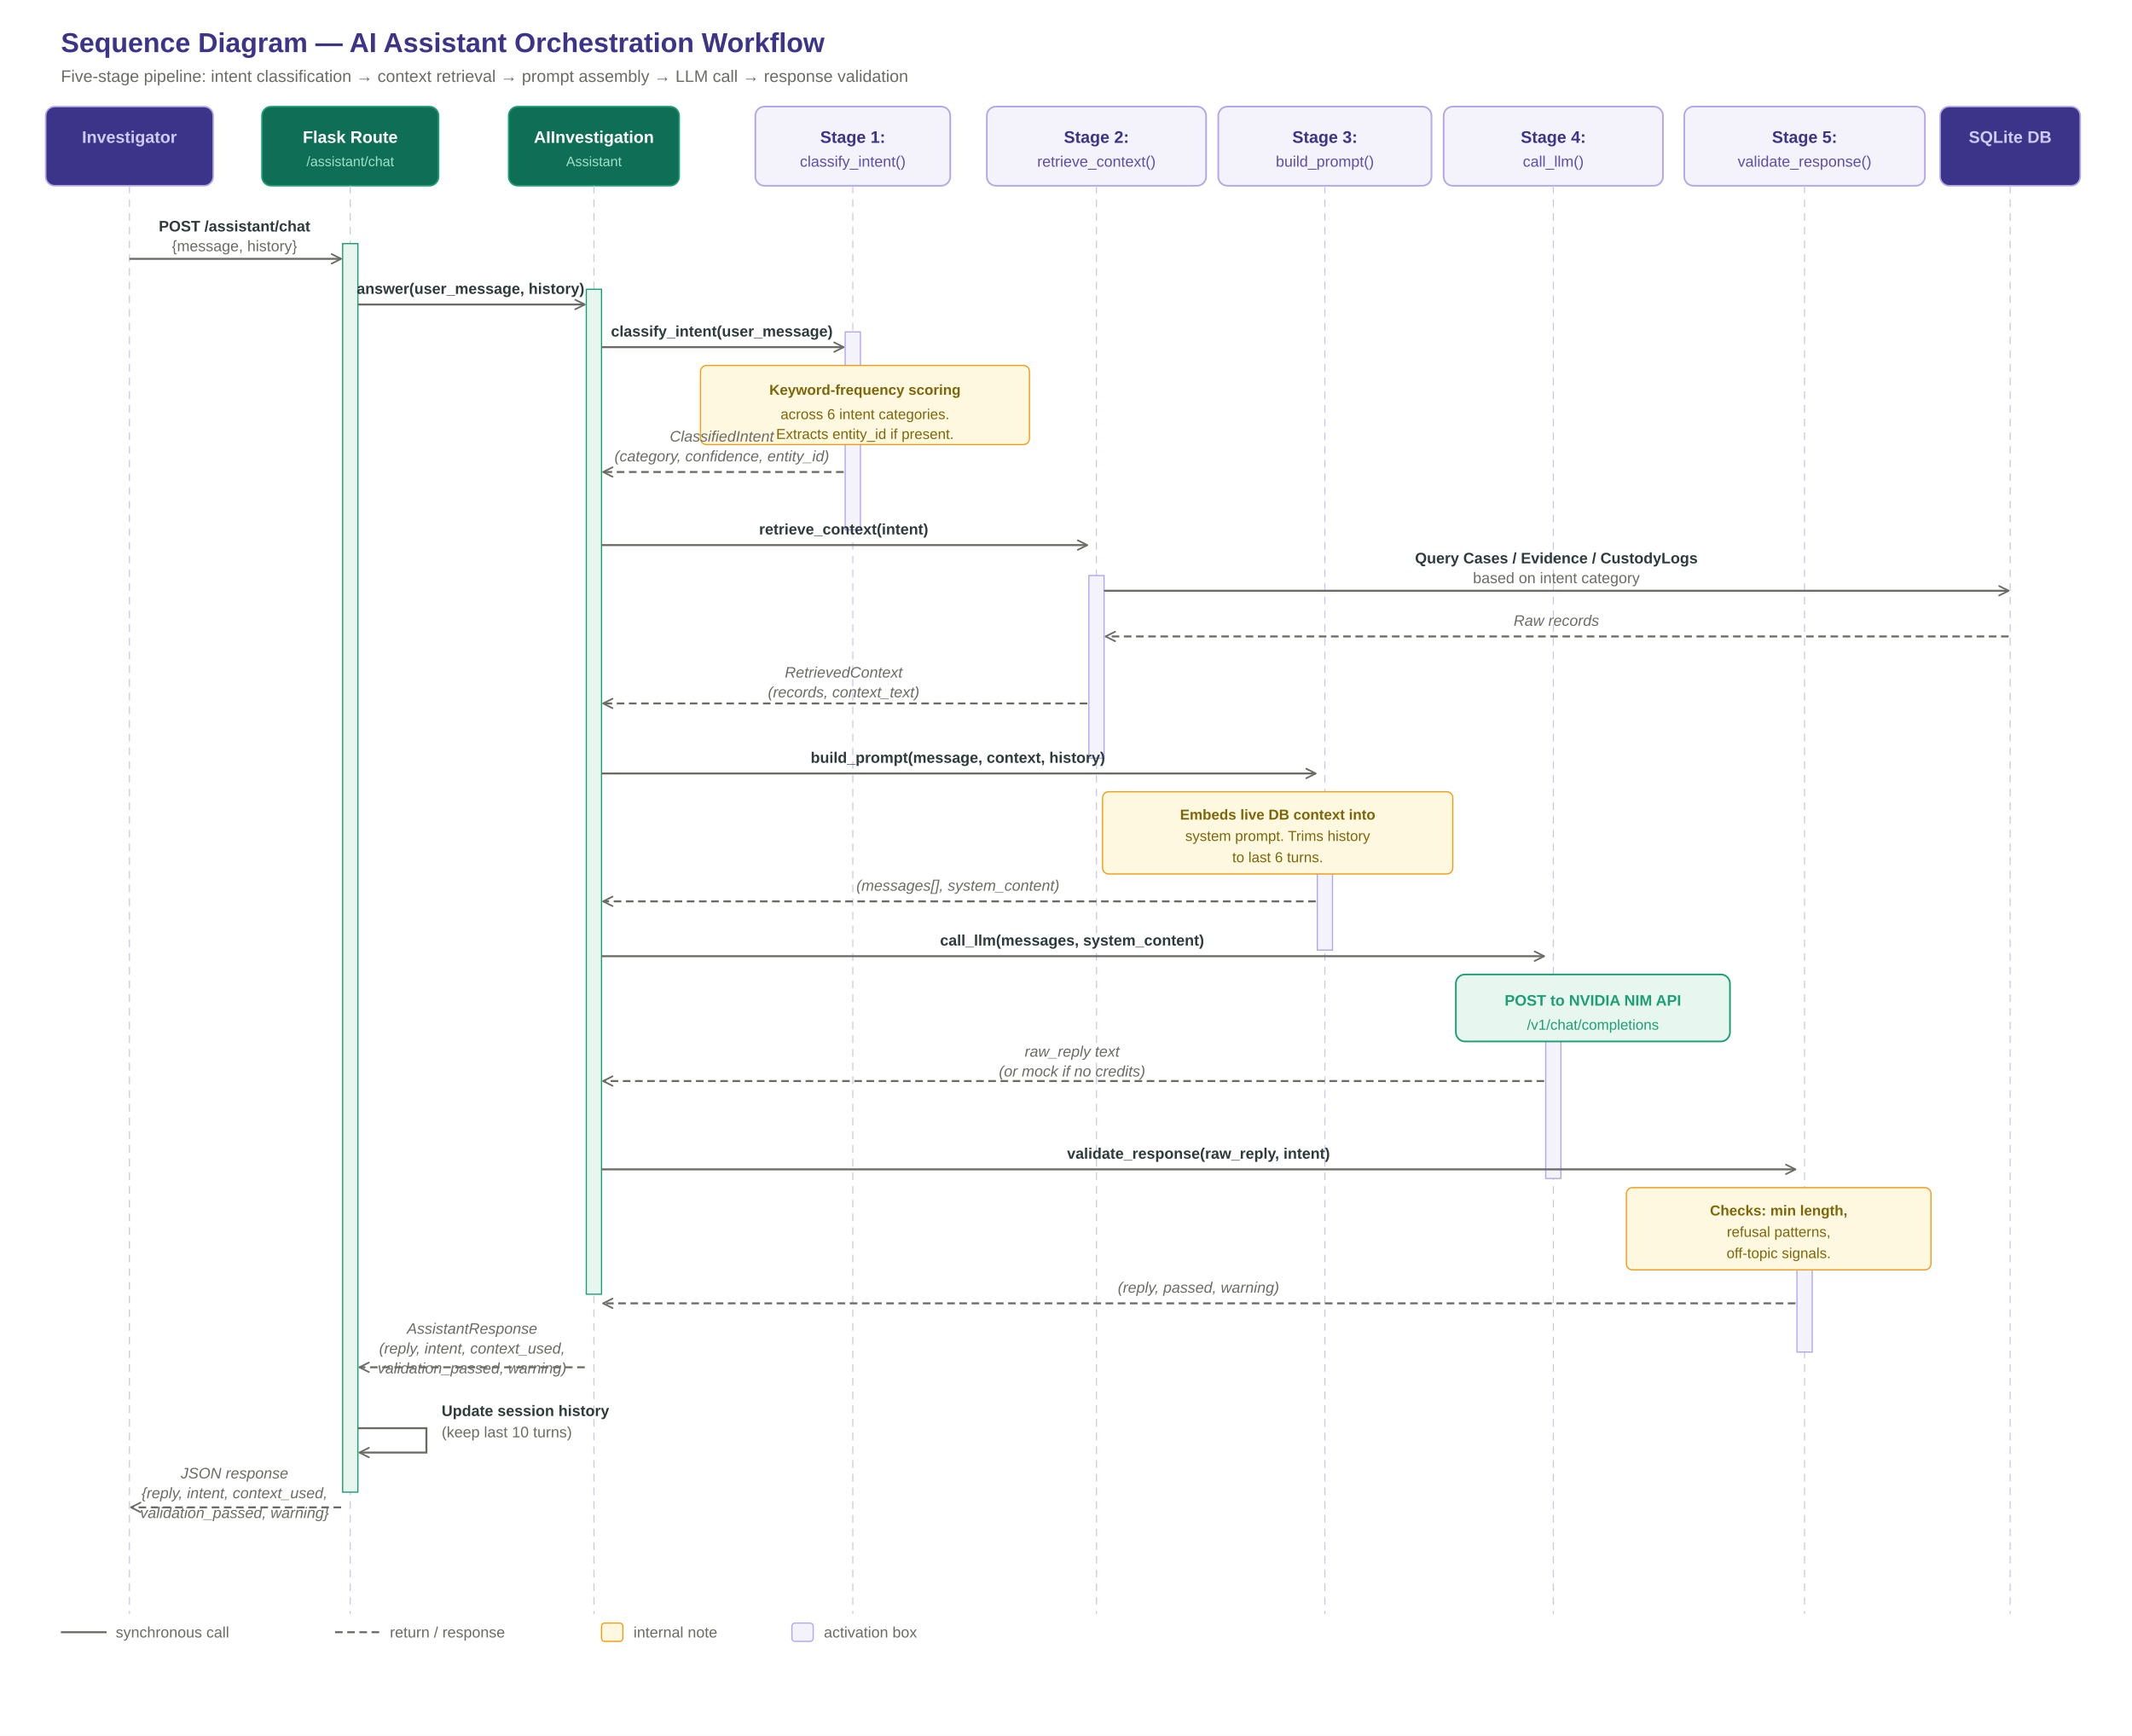
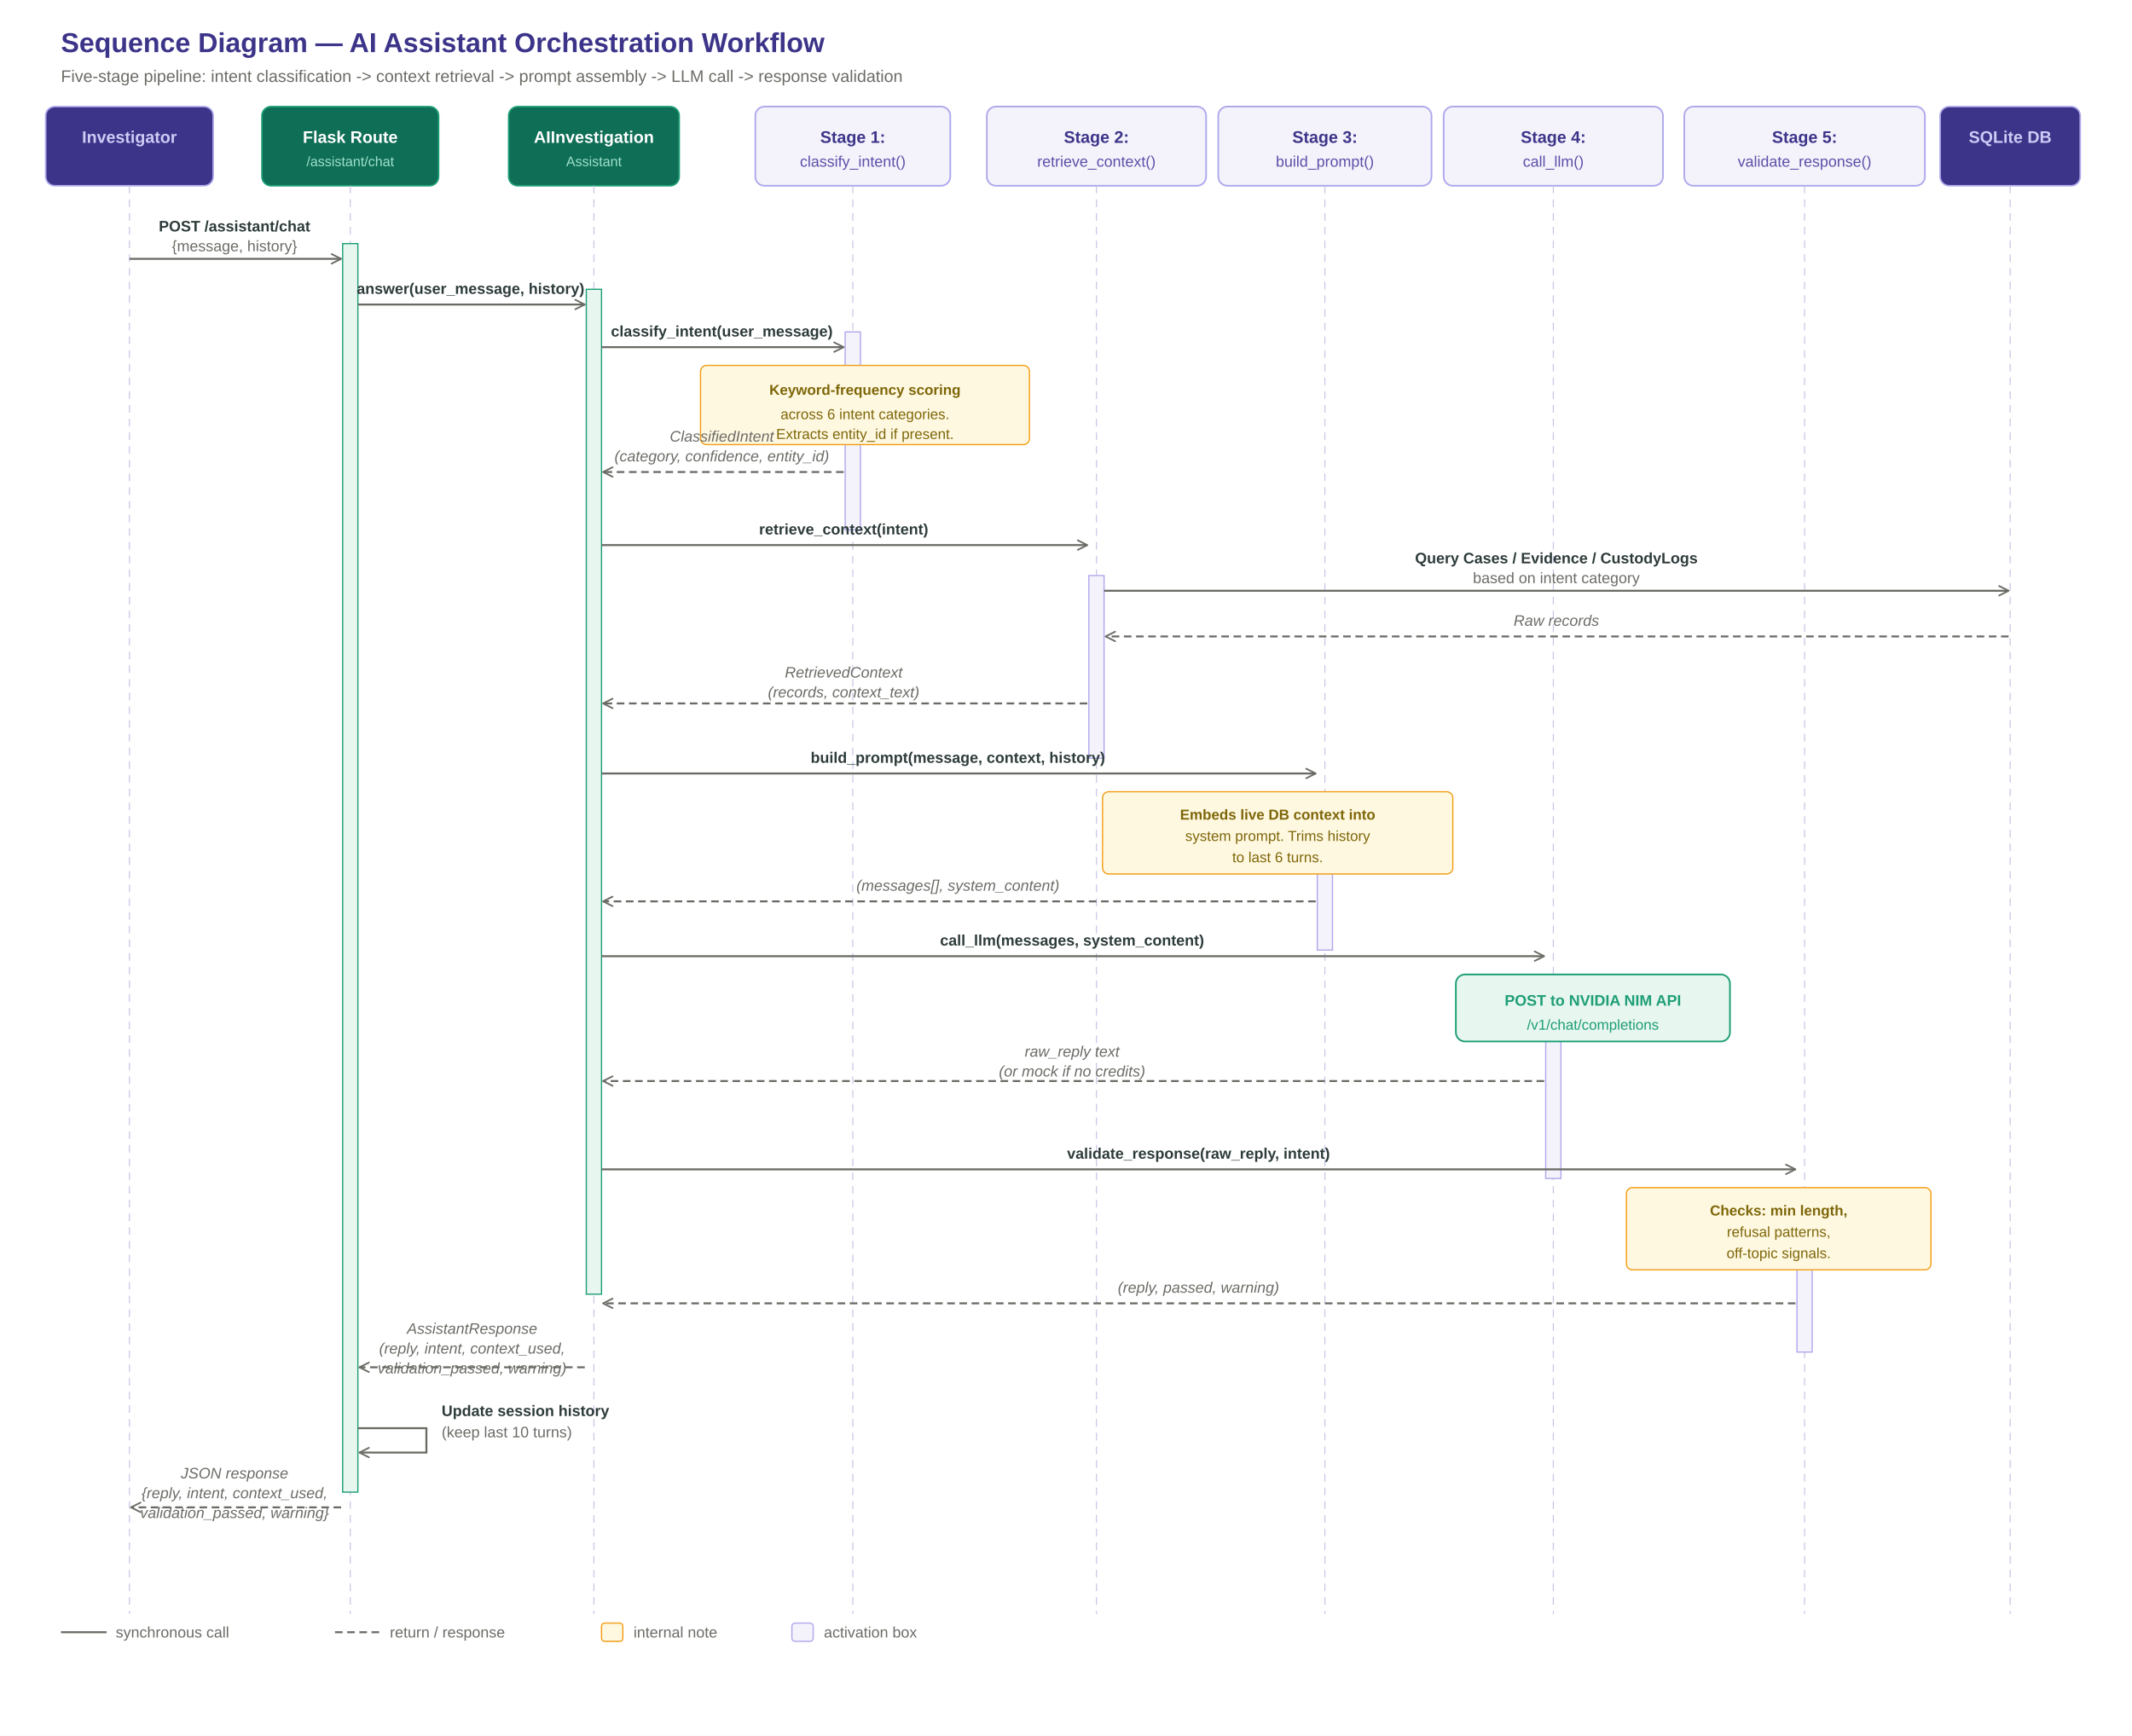
<svg xmlns="http://www.w3.org/2000/svg" width="100%" viewBox="0 0 1400 1140" role="img" font-family="Segoe UI, Arial, Helvetica, sans-serif">
  <defs>
    <marker id="arrow" viewBox="0 0 10 10" refX="9" refY="5" markerWidth="6" markerHeight="6" orient="auto-start-reverse">
      <path d="M1 1L9 5L1 9" fill="none" stroke="#6B6B66" stroke-width="1.4" stroke-linecap="round" stroke-linejoin="round" />
    </marker>
  </defs>
  <rect x="0" y="0" width="1400" height="1140" fill="#FFFFFF" />
  <text x="40" y="28" font-size="18" fill="#3C3489" text-anchor="start" font-weight="700" dominant-baseline="central">Sequence Diagram — AI Assistant Orchestration Workflow</text>
-   <text x="40" y="50" font-size="11" fill="#6B6B66" text-anchor="start" font-weight="400" dominant-baseline="central">Five-stage pipeline: intent classification → context retrieval → prompt assembly → LLM call → response validation</text>
+   <text x="40" y="50" font-size="11" fill="#6B6B66" text-anchor="start" font-weight="400" dominant-baseline="central">Five-stage pipeline: intent classification -&gt; context retrieval -&gt; prompt assembly -&gt; LLM call -&gt; response validation</text>
  <rect x="30" y="70" width="110" height="52" rx="6" fill="#3C3489" stroke="#AFA9EC" stroke-width="1" />
  <text x="85" y="90" font-size="11" fill="#CECBF6" text-anchor="middle" font-weight="700" dominant-baseline="central">Investigator</text>
  <rect x="172" y="70" width="116" height="52" rx="6" fill="#0F6E56" stroke="#1D9E75" stroke-width="1" />
  <text x="230" y="90" font-size="11" fill="#FFFFFF" text-anchor="middle" font-weight="700" dominant-baseline="central">Flask Route</text>
  <text x="230" y="106" font-size="9" fill="#9FE1CB" text-anchor="middle" dominant-baseline="central">/assistant/chat</text>
  <rect x="334" y="70" width="112" height="52" rx="6" fill="#0F6E56" stroke="#1D9E75" stroke-width="1" />
  <text x="390" y="90" font-size="11" fill="#FFFFFF" text-anchor="middle" font-weight="700" dominant-baseline="central">AIInvestigation</text>
  <text x="390" y="106" font-size="9" fill="#9FE1CB" text-anchor="middle" dominant-baseline="central">Assistant</text>
  <rect x="496" y="70" width="128" height="52" rx="6" fill="#F4F3FB" stroke="#AFA9EC" stroke-width="1.1" />
  <text x="560" y="90" font-size="11" fill="#3C3489" text-anchor="middle" font-weight="700" dominant-baseline="central">Stage 1:</text>
  <text x="560" y="106" font-size="10" fill="#5B4FA8" text-anchor="middle" dominant-baseline="central">classify_intent()</text>
  <rect x="648" y="70" width="144" height="52" rx="6" fill="#F4F3FB" stroke="#AFA9EC" stroke-width="1.1" />
  <text x="720" y="90" font-size="11" fill="#3C3489" text-anchor="middle" font-weight="700" dominant-baseline="central">Stage 2:</text>
  <text x="720" y="106" font-size="10" fill="#5B4FA8" text-anchor="middle" dominant-baseline="central">retrieve_context()</text>
  <rect x="800" y="70" width="140" height="52" rx="6" fill="#F4F3FB" stroke="#AFA9EC" stroke-width="1.1" />
  <text x="870" y="90" font-size="11" fill="#3C3489" text-anchor="middle" font-weight="700" dominant-baseline="central">Stage 3:</text>
  <text x="870" y="106" font-size="10" fill="#5B4FA8" text-anchor="middle" dominant-baseline="central">build_prompt()</text>
  <rect x="948" y="70" width="144" height="52" rx="6" fill="#F4F3FB" stroke="#AFA9EC" stroke-width="1.1" />
  <text x="1020" y="90" font-size="11" fill="#3C3489" text-anchor="middle" font-weight="700" dominant-baseline="central">Stage 4:</text>
  <text x="1020" y="106" font-size="10" fill="#5B4FA8" text-anchor="middle" dominant-baseline="central">call_llm()</text>
  <rect x="1106" y="70" width="158" height="52" rx="6" fill="#F4F3FB" stroke="#AFA9EC" stroke-width="1.1" />
  <text x="1185" y="90" font-size="11" fill="#3C3489" text-anchor="middle" font-weight="700" dominant-baseline="central">Stage 5:</text>
  <text x="1185" y="106" font-size="10" fill="#5B4FA8" text-anchor="middle" dominant-baseline="central">validate_response()</text>
  <rect x="1274" y="70" width="92" height="52" rx="6" fill="#3C3489" stroke="#AFA9EC" stroke-width="1" />
  <text x="1320" y="90" font-size="11" fill="#CECBF6" text-anchor="middle" font-weight="700" dominant-baseline="central">SQLite DB</text>
  <line x1="85" y1="122" x2="85" y2="1060" stroke="#C9C5E6" stroke-width="0.7" stroke-dasharray="5 4" />
  <line x1="230" y1="122" x2="230" y2="1060" stroke="#C9C5E6" stroke-width="0.7" stroke-dasharray="5 4" />
  <line x1="390" y1="122" x2="390" y2="1060" stroke="#C9C5E6" stroke-width="0.7" stroke-dasharray="5 4" />
  <line x1="560" y1="122" x2="560" y2="1060" stroke="#C9C5E6" stroke-width="0.7" stroke-dasharray="5 4" />
  <line x1="720" y1="122" x2="720" y2="1060" stroke="#C9C5E6" stroke-width="0.7" stroke-dasharray="5 4" />
  <line x1="870" y1="122" x2="870" y2="1060" stroke="#C9C5E6" stroke-width="0.7" stroke-dasharray="5 4" />
  <line x1="1020" y1="122" x2="1020" y2="1060" stroke="#C9C5E6" stroke-width="0.7" stroke-dasharray="5 4" />
  <line x1="1185" y1="122" x2="1185" y2="1060" stroke="#C9C5E6" stroke-width="0.7" stroke-dasharray="5 4" />
  <line x1="1320" y1="122" x2="1320" y2="1060" stroke="#C9C5E6" stroke-width="0.7" stroke-dasharray="5 4" />
  <rect x="225" y="160" width="10" height="820" fill="#E8F6F0" stroke="#1D9E75" stroke-width="0.8" />
  <rect x="385" y="190" width="10" height="660" fill="#E8F6F0" stroke="#1D9E75" stroke-width="0.8" />
  <rect x="555" y="218" width="10" height="130" fill="#F4F3FB" stroke="#AFA9EC" stroke-width="0.8" />
  <rect x="715" y="378" width="10" height="120" fill="#F4F3FB" stroke="#AFA9EC" stroke-width="0.8" />
  <rect x="865" y="534" width="10" height="90" fill="#F4F3FB" stroke="#AFA9EC" stroke-width="0.8" />
  <rect x="1015" y="654" width="10" height="120" fill="#F4F3FB" stroke="#AFA9EC" stroke-width="0.8" />
  <rect x="1180" y="798" width="10" height="90" fill="#F4F3FB" stroke="#AFA9EC" stroke-width="0.8" />
  <line x1="85" y1="170" x2="224" y2="170" stroke="#6B6B66" stroke-width="1.3" marker-end="url(#arrow)" />
  <text x="154" y="152" font-size="10" fill="#2D3B3A" text-anchor="middle" font-weight="600">POST /assistant/chat</text>
  <text x="154" y="165" font-size="10" fill="#6B6B66" text-anchor="middle">{message, history}</text>
  <line x1="235" y1="200" x2="384" y2="200" stroke="#6B6B66" stroke-width="1.3" marker-end="url(#arrow)" />
  <text x="309" y="193" font-size="10" fill="#2D3B3A" text-anchor="middle" font-weight="600">answer(user_message, history)</text>
  <line x1="395" y1="228" x2="554" y2="228" stroke="#6B6B66" stroke-width="1.3" marker-end="url(#arrow)" />
  <text x="474" y="221" font-size="10" fill="#2D3B3A" text-anchor="middle" font-weight="600">classify_intent(user_message)</text>
  <rect x="460" y="240" width="216" height="52" rx="4" fill="#FFF8E1" stroke="#F39C12" stroke-width="0.8" />
  <text x="568" y="256" font-size="9.5" fill="#7D6608" text-anchor="middle" font-weight="600" dominant-baseline="central">Keyword-frequency scoring</text>
  <text x="568" y="272" font-size="9.5" fill="#7D6608" text-anchor="middle" dominant-baseline="central">across 6 intent categories.</text>
  <text x="568" y="285" font-size="9.5" fill="#7D6608" text-anchor="middle" dominant-baseline="central">Extracts entity_id if present.</text>
  <line x1="554" y1="310" x2="396" y2="310" stroke="#6B6B66" stroke-width="1.3" stroke-dasharray="5 3" marker-end="url(#arrow)" />
  <text x="474" y="290" font-size="10" fill="#6B6B66" text-anchor="middle" font-style="italic">ClassifiedIntent</text>
  <text x="474" y="303" font-size="10" fill="#6B6B66" text-anchor="middle" font-style="italic">(category, confidence, entity_id)</text>
  <line x1="395" y1="358" x2="714" y2="358" stroke="#6B6B66" stroke-width="1.3" marker-end="url(#arrow)" />
  <text x="554" y="351" font-size="10" fill="#2D3B3A" text-anchor="middle" font-weight="600">retrieve_context(intent)</text>
  <line x1="725" y1="388" x2="1319" y2="388" stroke="#6B6B66" stroke-width="1.3" marker-end="url(#arrow)" />
  <text x="1022" y="370" font-size="10" fill="#2D3B3A" text-anchor="middle" font-weight="600">Query Cases / Evidence / CustodyLogs</text>
  <text x="1022" y="383" font-size="10" fill="#6B6B66" text-anchor="middle">based on intent category</text>
  <line x1="1319" y1="418" x2="726" y2="418" stroke="#6B6B66" stroke-width="1.3" stroke-dasharray="5 3" marker-end="url(#arrow)" />
  <text x="1022" y="411" font-size="10" fill="#6B6B66" text-anchor="middle" font-style="italic">Raw records</text>
  <line x1="714" y1="462" x2="396" y2="462" stroke="#6B6B66" stroke-width="1.3" stroke-dasharray="5 3" marker-end="url(#arrow)" />
  <text x="554" y="445" font-size="10" fill="#6B6B66" text-anchor="middle" font-style="italic">RetrievedContext</text>
  <text x="554" y="458" font-size="10" fill="#6B6B66" text-anchor="middle" font-style="italic">(records, context_text)</text>
  <line x1="395" y1="508" x2="864" y2="508" stroke="#6B6B66" stroke-width="1.3" marker-end="url(#arrow)" />
  <text x="629" y="501" font-size="10" fill="#2D3B3A" text-anchor="middle" font-weight="600">build_prompt(message, context, history)</text>
  <rect x="724" y="520" width="230" height="54" rx="4" fill="#FFF8E1" stroke="#F39C12" stroke-width="0.8" />
  <text x="839" y="535" font-size="9.5" fill="#7D6608" text-anchor="middle" font-weight="600" dominant-baseline="central">Embeds live DB context into</text>
  <text x="839" y="549" font-size="9.5" fill="#7D6608" text-anchor="middle" dominant-baseline="central">system prompt. Trims history</text>
  <text x="839" y="563" font-size="9.5" fill="#7D6608" text-anchor="middle" dominant-baseline="central">to last 6 turns.</text>
  <line x1="864" y1="592" x2="396" y2="592" stroke="#6B6B66" stroke-width="1.3" stroke-dasharray="5 3" marker-end="url(#arrow)" />
  <text x="629" y="585" font-size="10" fill="#6B6B66" text-anchor="middle" font-style="italic">(messages[], system_content)</text>
  <line x1="395" y1="628" x2="1014" y2="628" stroke="#6B6B66" stroke-width="1.3" marker-end="url(#arrow)" />
  <text x="704" y="621" font-size="10" fill="#2D3B3A" text-anchor="middle" font-weight="600">call_llm(messages, system_content)</text>
  <rect x="956" y="640" width="180" height="44" rx="6" fill="#E8F6F0" stroke="#1D9E75" stroke-width="1.1" />
  <text x="1046" y="657" font-size="10" fill="#1D9E75" text-anchor="middle" font-weight="700" dominant-baseline="central">POST to NVIDIA NIM API</text>
  <text x="1046" y="673" font-size="9.5" fill="#1D9E75" text-anchor="middle" dominant-baseline="central">/v1/chat/completions</text>
  <line x1="1014" y1="710" x2="396" y2="710" stroke="#6B6B66" stroke-width="1.3" stroke-dasharray="5 3" marker-end="url(#arrow)" />
  <text x="704" y="694" font-size="10" fill="#6B6B66" text-anchor="middle" font-style="italic">raw_reply text</text>
  <text x="704" y="707" font-size="10" fill="#6B6B66" text-anchor="middle" font-style="italic">(or mock if no credits)</text>
  <line x1="395" y1="768" x2="1179" y2="768" stroke="#6B6B66" stroke-width="1.3" marker-end="url(#arrow)" />
  <text x="787" y="761" font-size="10" fill="#2D3B3A" text-anchor="middle" font-weight="600">validate_response(raw_reply, intent)</text>
  <rect x="1068" y="780" width="200" height="54" rx="4" fill="#FFF8E1" stroke="#F39C12" stroke-width="0.8" />
  <text x="1168" y="795" font-size="9.5" fill="#7D6608" text-anchor="middle" font-weight="600" dominant-baseline="central">Checks: min length,</text>
  <text x="1168" y="809" font-size="9.5" fill="#7D6608" text-anchor="middle" dominant-baseline="central">refusal patterns,</text>
  <text x="1168" y="823" font-size="9.5" fill="#7D6608" text-anchor="middle" dominant-baseline="central">off-topic signals.</text>
  <line x1="1179" y1="856" x2="396" y2="856" stroke="#6B6B66" stroke-width="1.3" stroke-dasharray="5 3" marker-end="url(#arrow)" />
  <text x="787" y="849" font-size="10" fill="#6B6B66" text-anchor="middle" font-style="italic">(reply, passed, warning)</text>
  <line x1="384" y1="898" x2="236" y2="898" stroke="#6B6B66" stroke-width="1.3" stroke-dasharray="5 3" marker-end="url(#arrow)" />
  <text x="310" y="876" font-size="10" fill="#6B6B66" text-anchor="middle" font-style="italic">AssistantResponse</text>
  <text x="310" y="889" font-size="10" fill="#6B6B66" text-anchor="middle" font-style="italic">(reply, intent, context_used,</text>
  <text x="310" y="902" font-size="10" fill="#6B6B66" text-anchor="middle" font-style="italic">validation_passed, warning)</text>
  <path d="M235 938 L280 938 L280 954 L236 954" fill="none" stroke="#6B6B66" stroke-width="1.3" marker-end="url(#arrow)" />
  <text x="290" y="930" font-size="10" fill="#2D3B3A" text-anchor="start" font-weight="600">Update session history</text>
  <text x="290" y="944" font-size="10" fill="#6B6B66" text-anchor="start">(keep last 10 turns)</text>
  <line x1="224" y1="990" x2="86" y2="990" stroke="#6B6B66" stroke-width="1.3" stroke-dasharray="5 3" marker-end="url(#arrow)" />
  <text x="154" y="971" font-size="10" fill="#6B6B66" text-anchor="middle" font-style="italic">JSON response</text>
  <text x="154" y="984" font-size="10" fill="#6B6B66" text-anchor="middle" font-style="italic">{reply, intent, context_used,</text>
  <text x="154" y="997" font-size="10" fill="#6B6B66" text-anchor="middle" font-style="italic">validation_passed, warning}</text>
  <line x1="40" y1="1072" x2="70" y2="1072" stroke="#6B6B66" stroke-width="1.3" />
  <text x="76" y="1072" font-size="10" fill="#6B6B66" text-anchor="start" dominant-baseline="central">synchronous call</text>
  <line x1="220" y1="1072" x2="250" y2="1072" stroke="#6B6B66" stroke-width="1.3" stroke-dasharray="5 3" />
  <text x="256" y="1072" font-size="10" fill="#6B6B66" text-anchor="start" dominant-baseline="central">return / response</text>
  <rect x="395" y="1066" width="14" height="12" rx="2" fill="#FFF8E1" stroke="#F39C12" stroke-width="0.8" />
  <text x="416" y="1072" font-size="10" fill="#6B6B66" text-anchor="start" dominant-baseline="central">internal note</text>
  <rect x="520" y="1066" width="14" height="12" rx="2" fill="#F4F3FB" stroke="#AFA9EC" stroke-width="0.8" />
  <text x="541" y="1072" font-size="10" fill="#6B6B66" text-anchor="start" dominant-baseline="central">activation box</text>
</svg>
